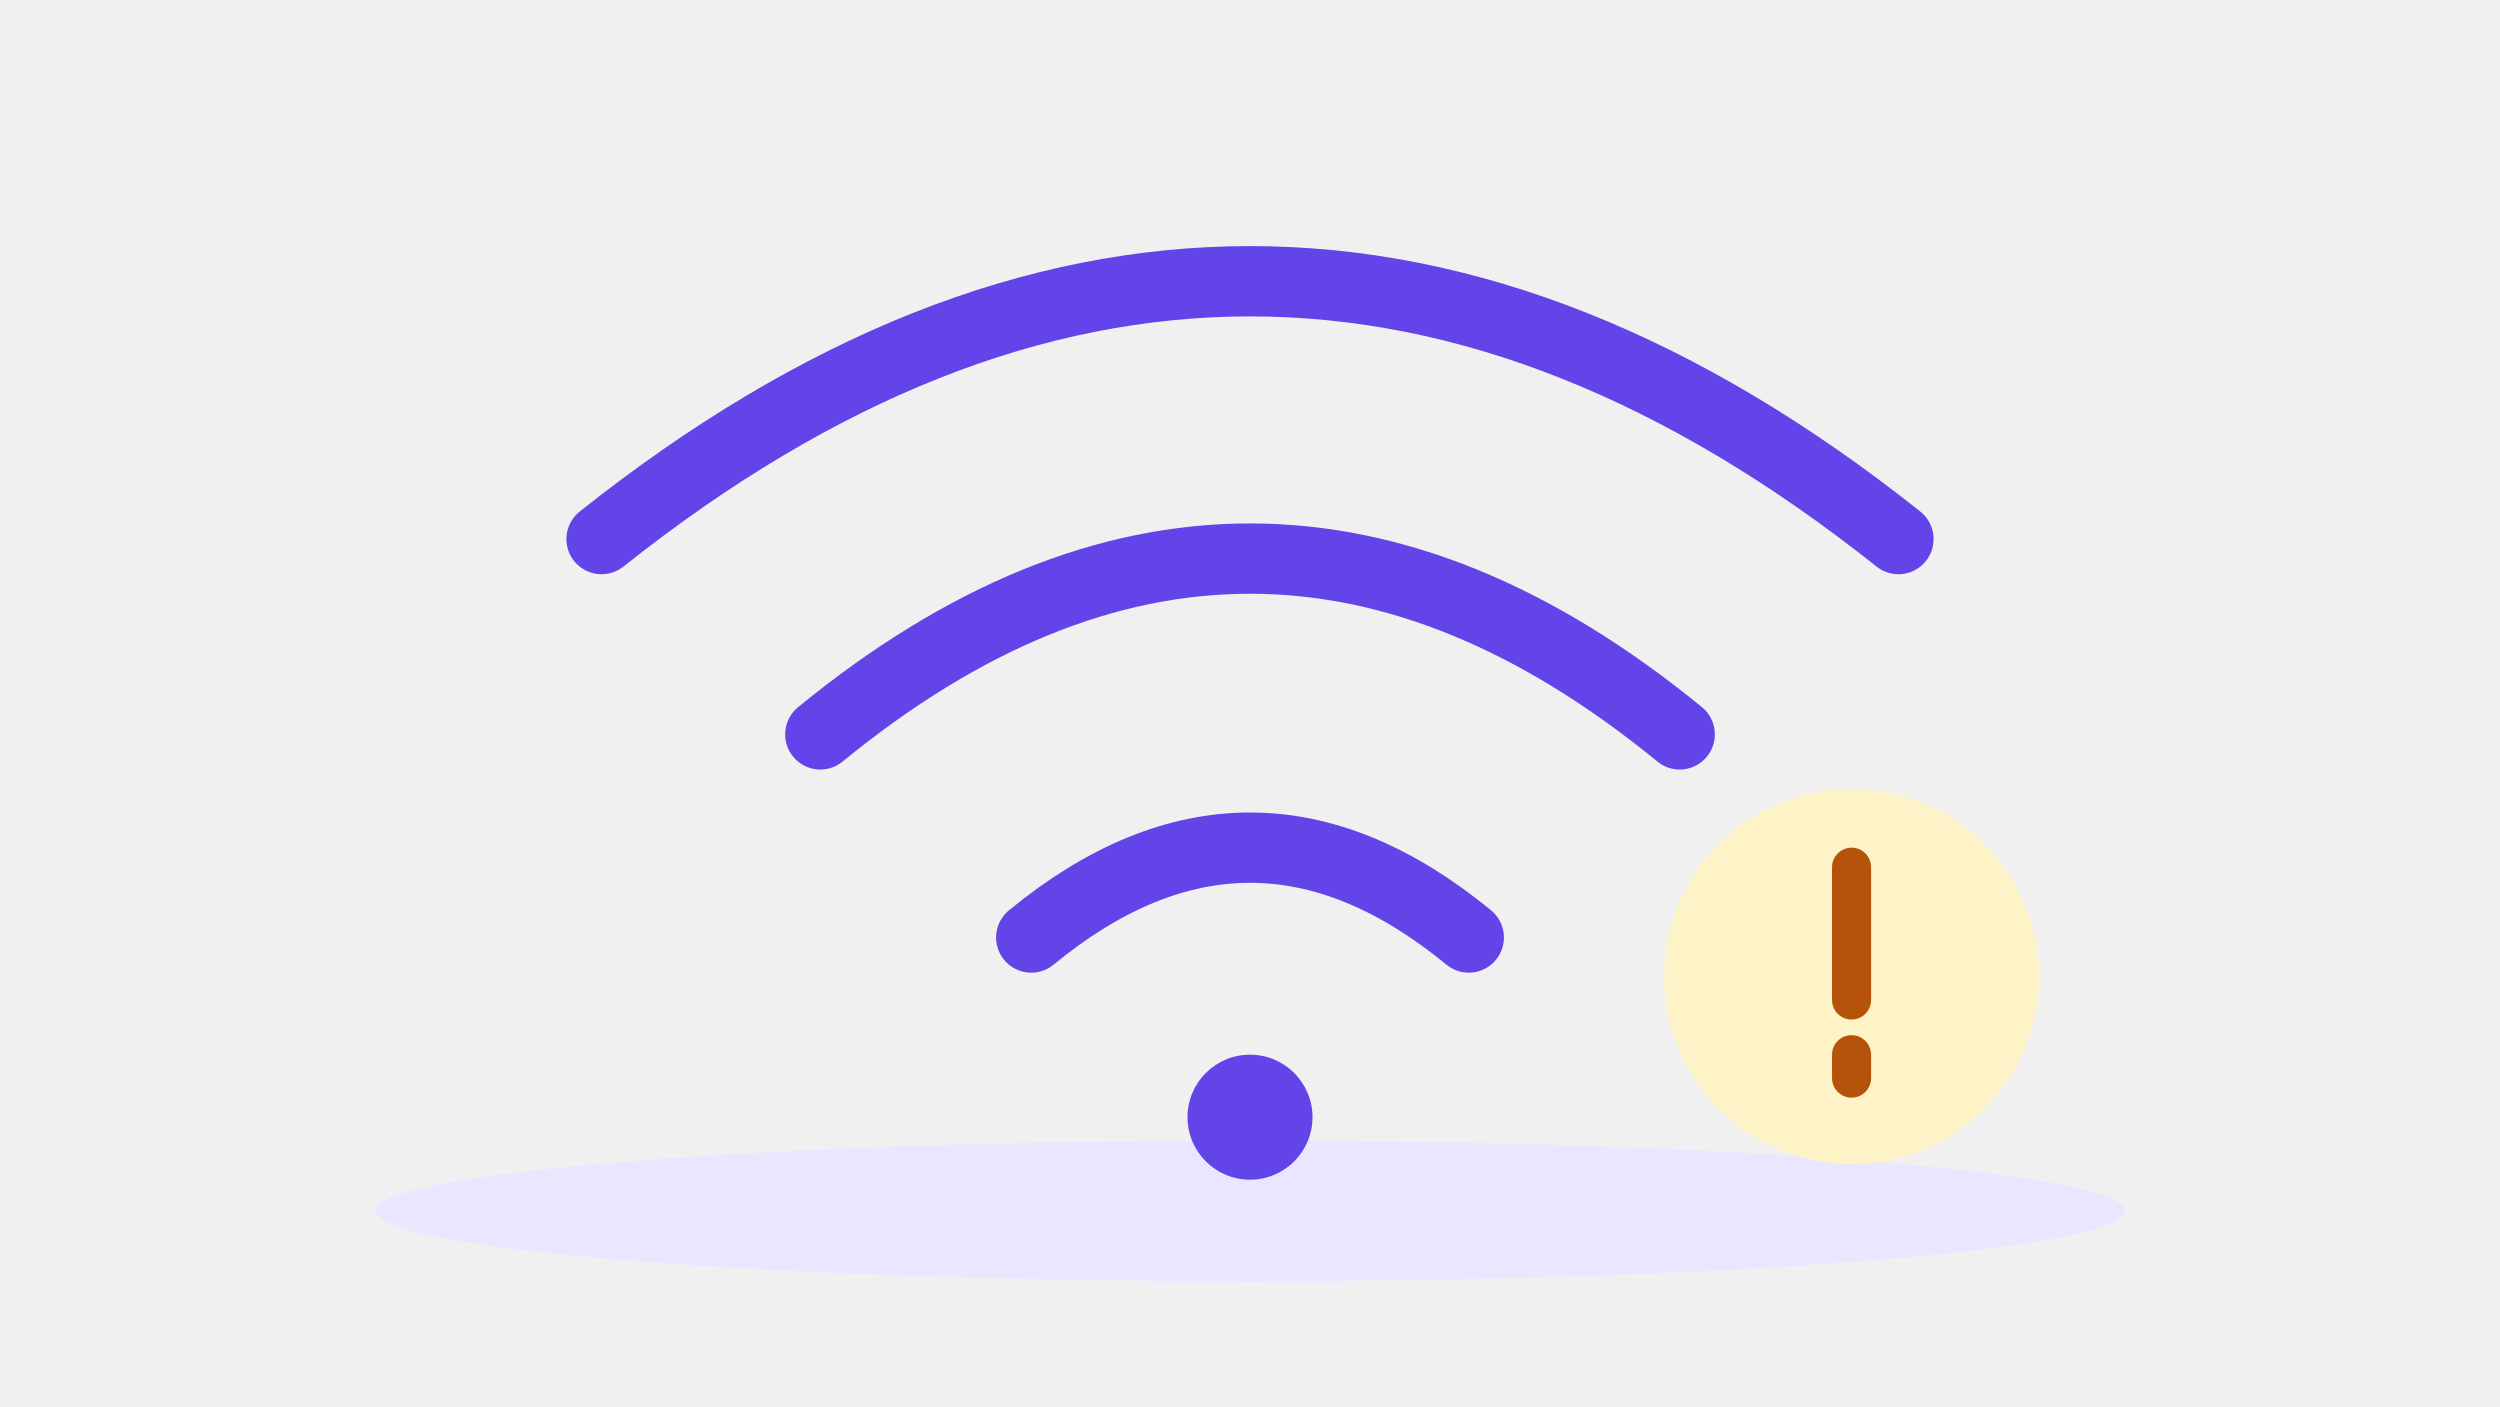
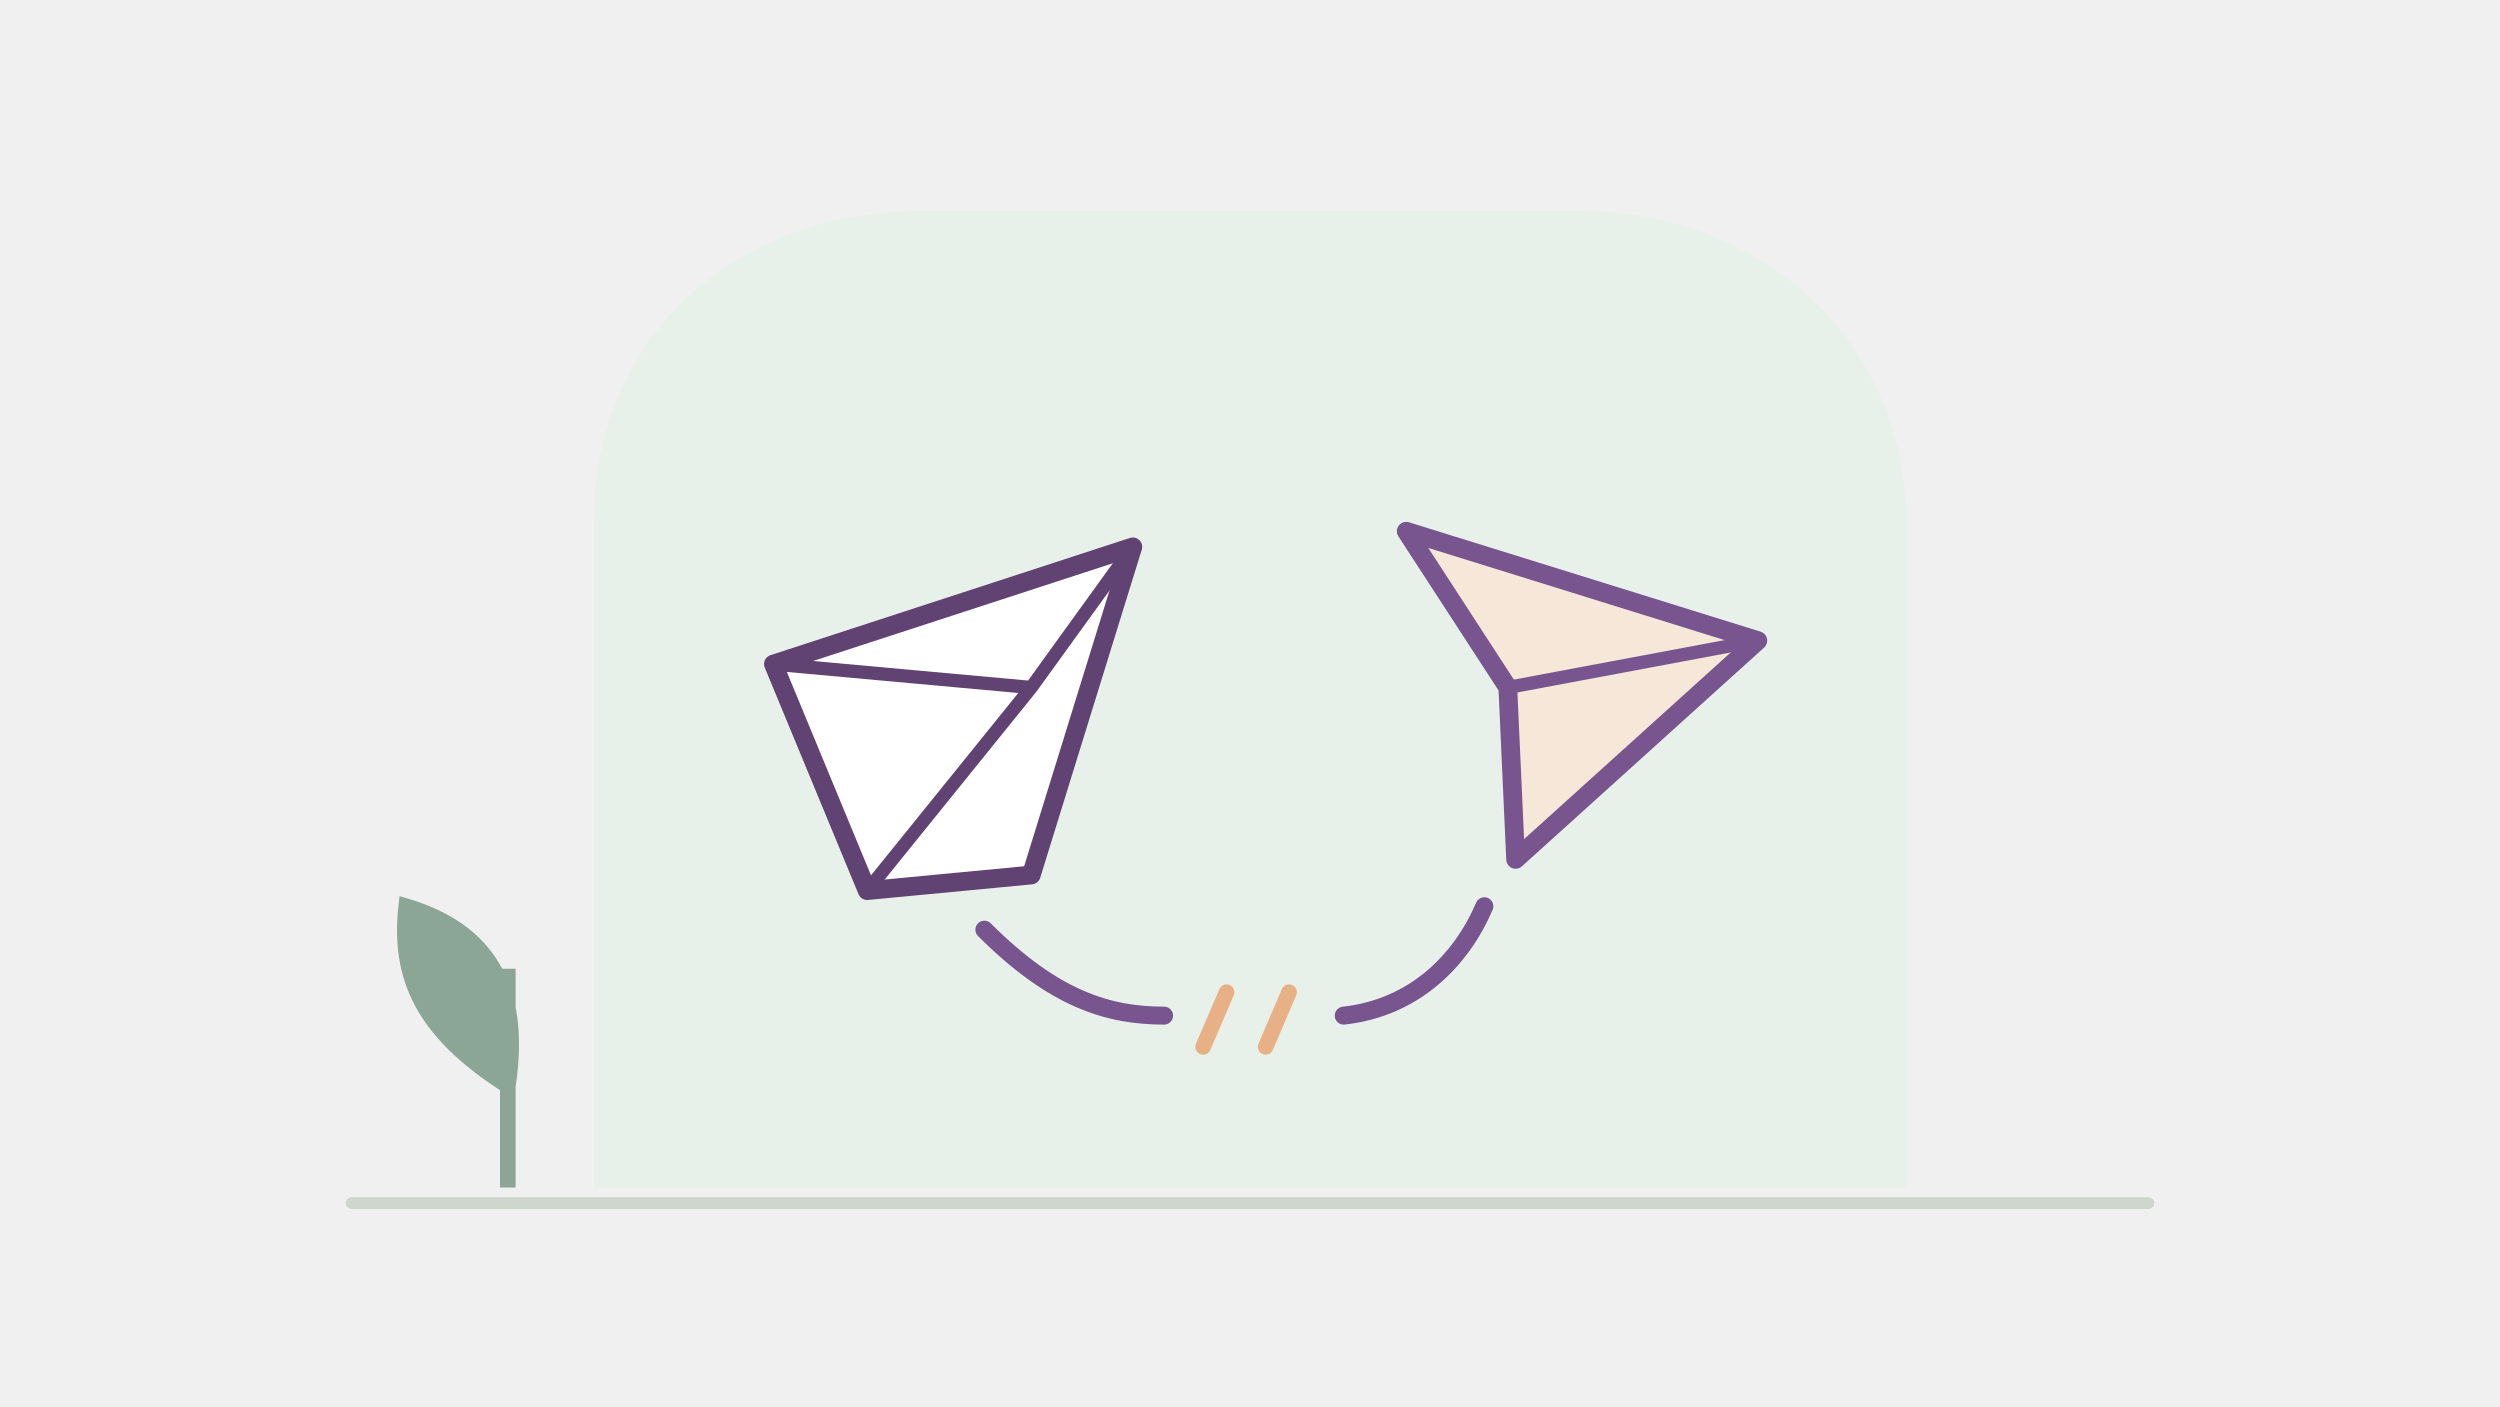
<svg xmlns="http://www.w3.org/2000/svg" width="320" height="180" viewBox="0 0 320 180" role="img">
-   <ellipse cx="160" cy="155" rx="112" ry="9" fill="#E9E6FF" />
-   <path d="M77 69Q160 3 243 69M105 94Q160 49 215 94M132 120Q160 97 188 120" fill="none" stroke="#6244E8" stroke-width="9" stroke-linecap="round" />
-   <circle cx="160" cy="143" r="8" fill="#6244E8" />
-   <circle cx="237" cy="125" r="24" fill="#FEF3C7" />
-   <path d="M237 111V128M237 135V138" stroke="#B45309" stroke-width="5" stroke-linecap="round" />
+   <path d="M45 154H275" fill="none" stroke="#CFD6CE" stroke-width="1.5" stroke-linecap="round" />
+   <path d="M76 152V67C76 43 94 27 118 27H202C226 27 244 44 244 67V152" fill="#E8F0EA" />
+   <path d="M111 114L99 85L145 70L132 112Z" fill="#FFFFFF" stroke="#604372" stroke-width="2.4" stroke-linejoin="round" />
+   <path d="M99 85L132 88L145 70M132 88L111 114" fill="none" stroke="#604372" stroke-width="1.7" stroke-linejoin="round" />
+   <path d="M180 68L225 82L194 110L193 88Z" fill="#F7E7D8" stroke="#78558F" stroke-width="2.4" stroke-linejoin="round" />
+   <path d="M180 68L193 88L225 82" fill="none" stroke="#78558F" stroke-width="1.7" />
+   <path d="M126 119C135 128 142 130 149 130M172 130C181 129 187 123 190 116" fill="none" stroke="#78558F" stroke-width="2.3" stroke-linecap="round" />
+   <path d="M157 127L154 134M165 127L162 134" stroke="#E8B185" stroke-width="2" stroke-linecap="round" />
+   <path d="M65 152V124M65 139C54 132 51 125 52 116C62 119 67 126 65 139" fill="#8BA696" stroke="#8BA696" stroke-width="2" />
</svg>
